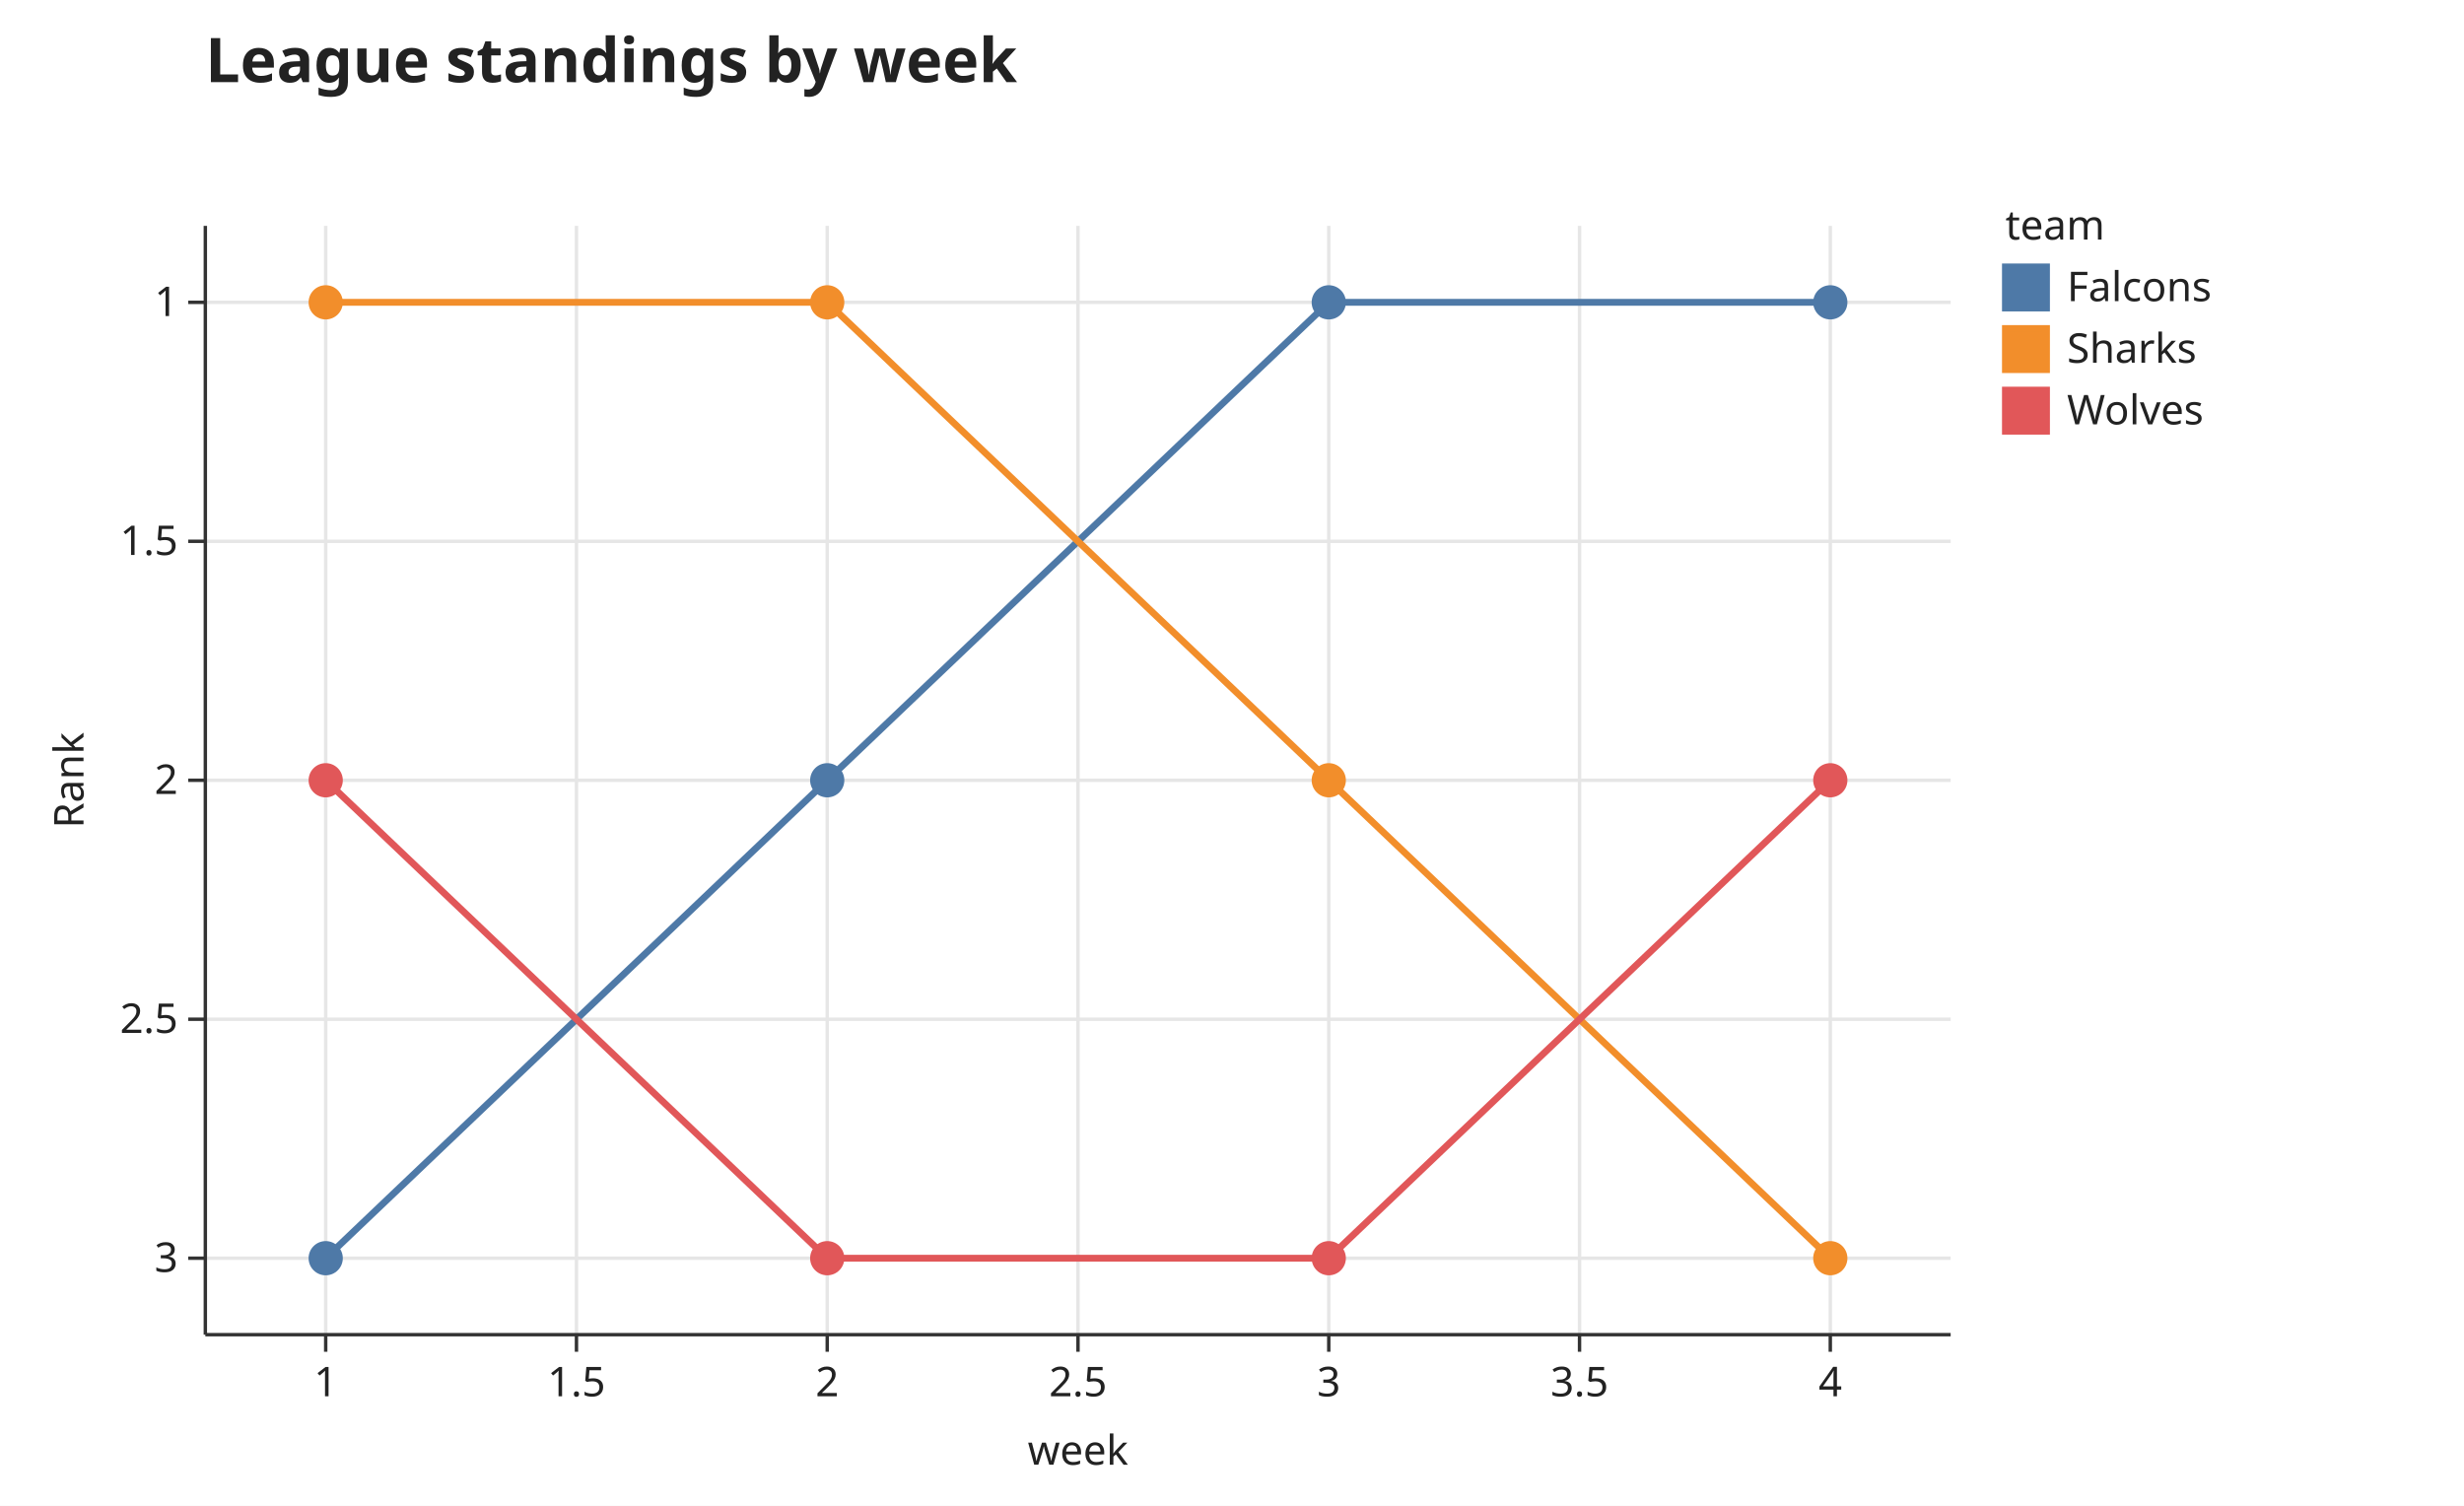
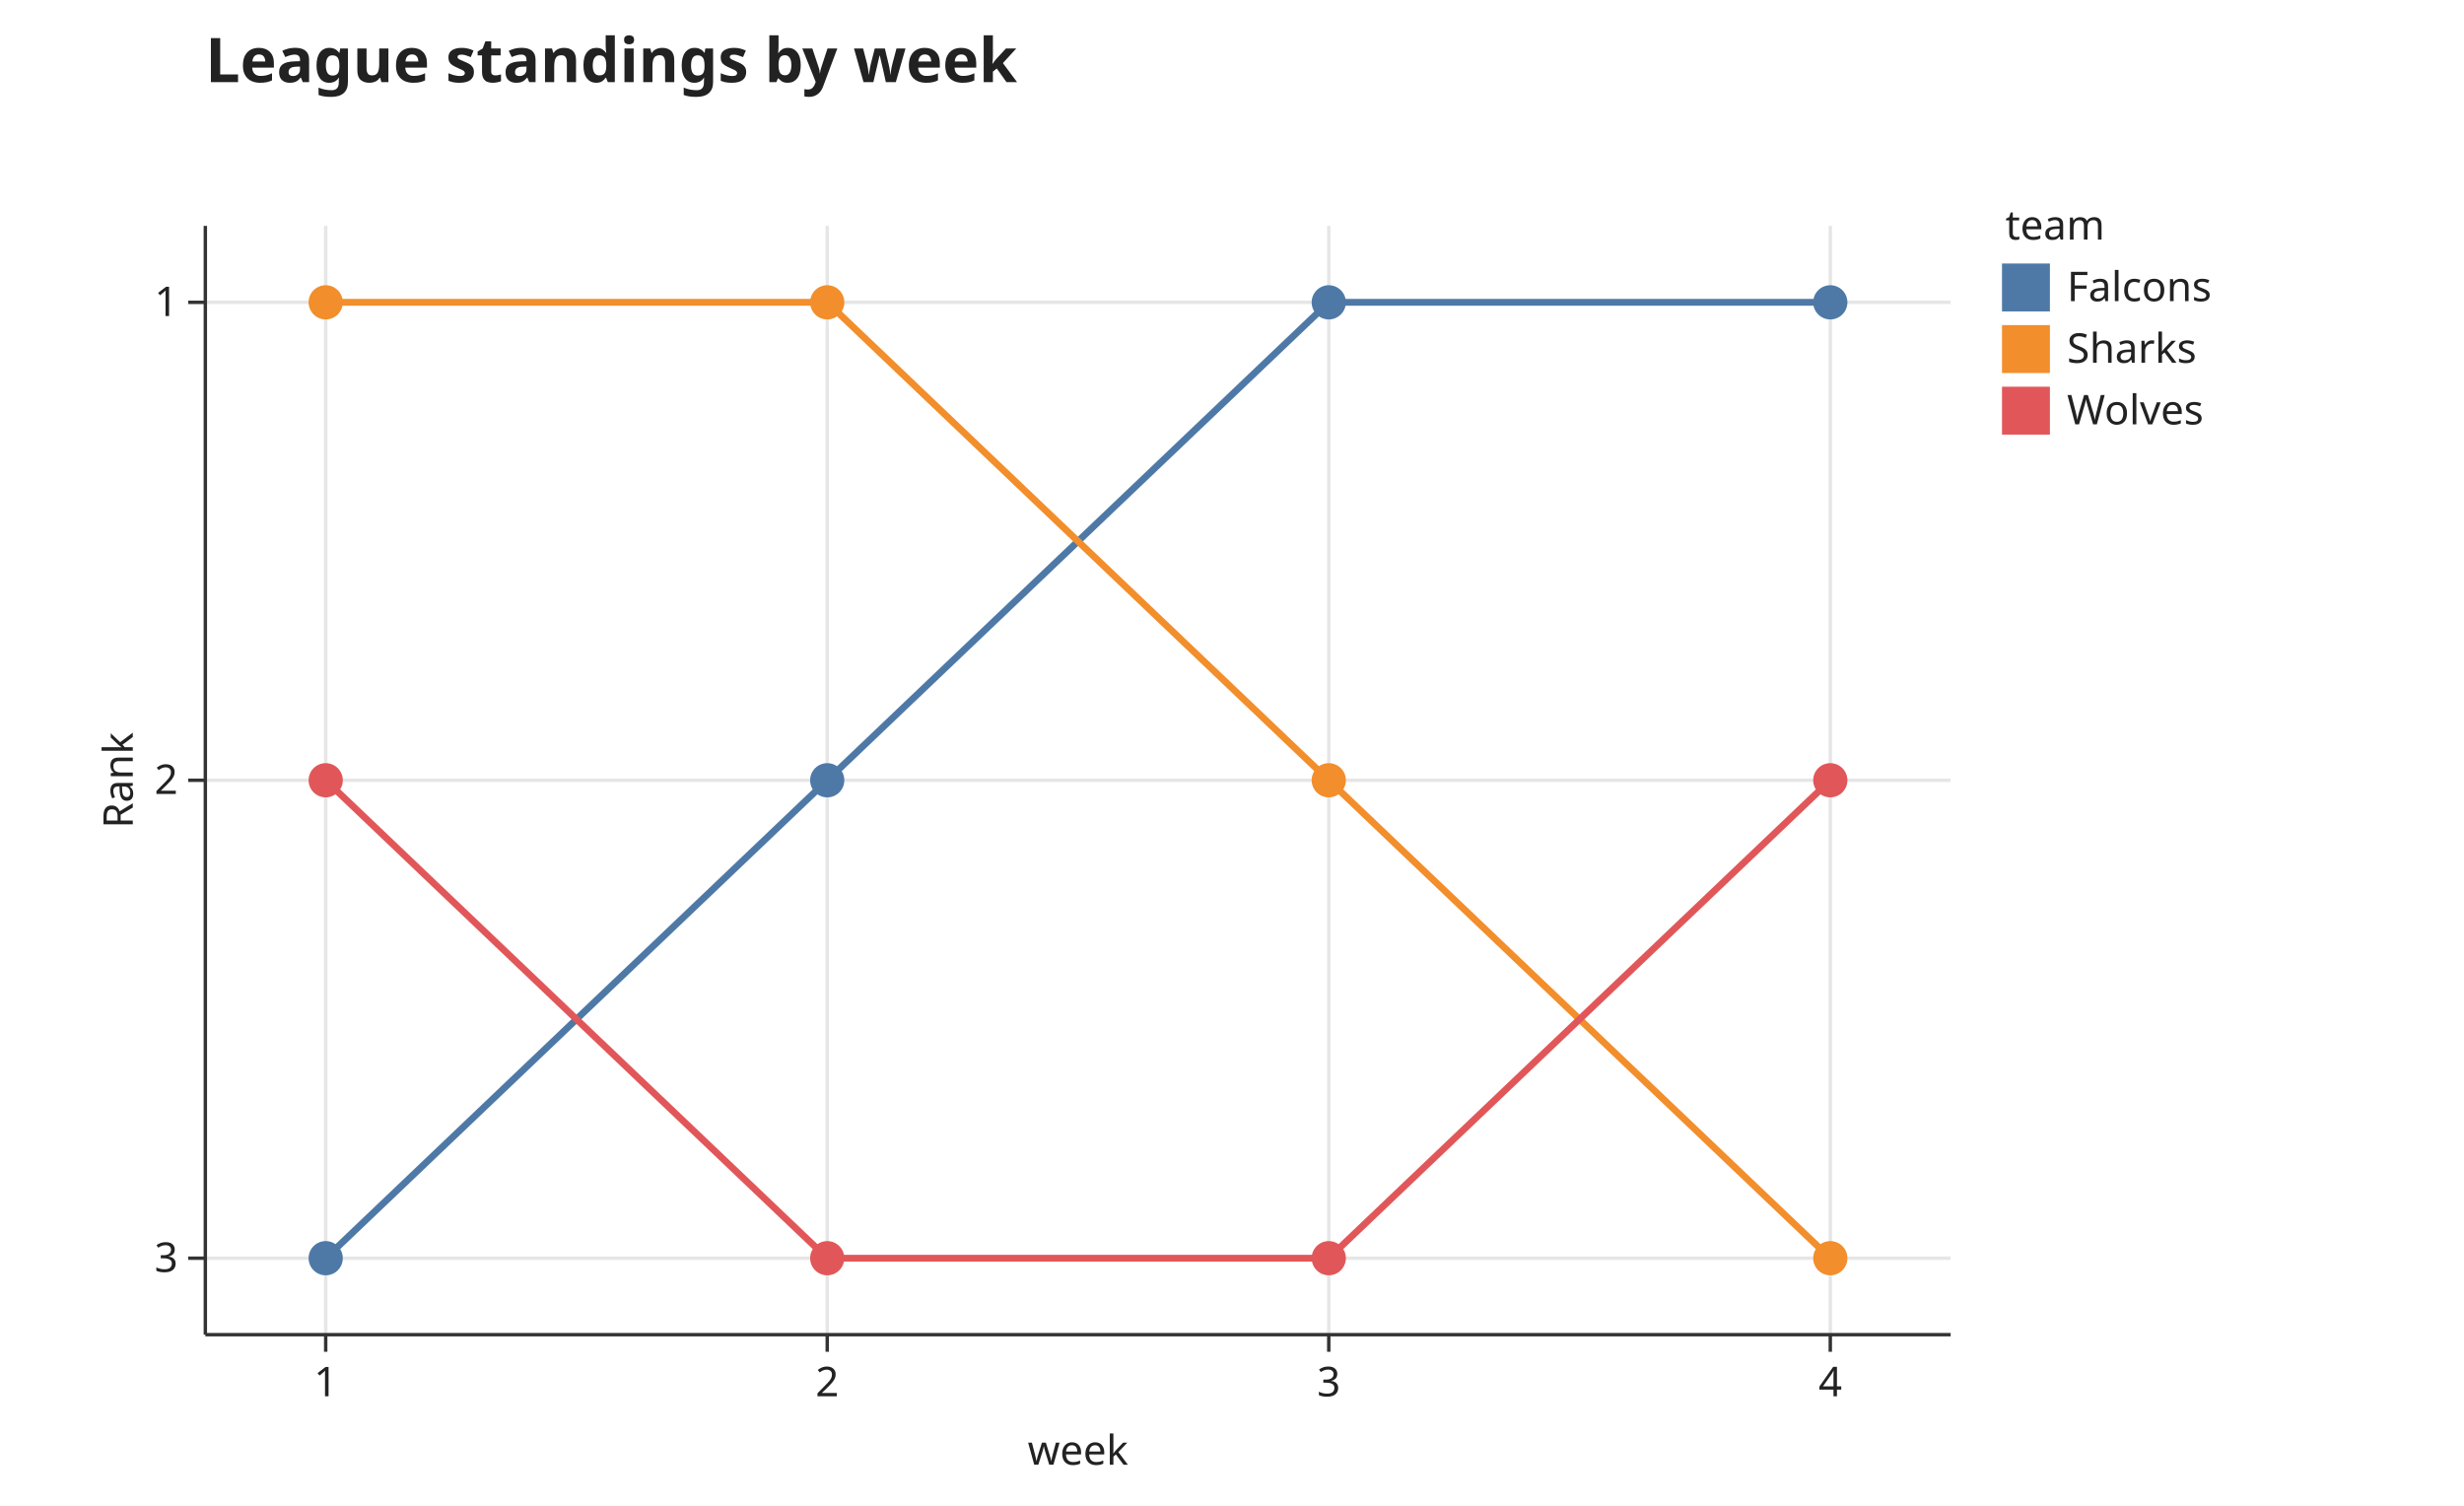
<svg xmlns="http://www.w3.org/2000/svg" width="720" height="440" viewBox="0 0 720 440" role="img" aria-label="League standings by week">
  <rect class="algraf-background" x="0" y="0" width="720" height="440" fill="#ffffff" />
  <text class="algraf-title" x="60" y="24" font-family="system-ui, sans-serif" font-size="18" font-weight="600" fill="#222222">League standings by week</text>
  <rect class="algraf-plot-area" x="60" y="66" width="510" height="324" fill="#ffffff" />
  <g class="algraf-grid">
    <line x1="95.172" y1="66" x2="95.172" y2="390" stroke="#e6e6e6" stroke-width="1" />
-     <line x1="168.448" y1="66" x2="168.448" y2="390" stroke="#e6e6e6" stroke-width="1" />
    <line x1="241.724" y1="66" x2="241.724" y2="390" stroke="#e6e6e6" stroke-width="1" />
-     <line x1="315" y1="66" x2="315" y2="390" stroke="#e6e6e6" stroke-width="1" />
    <line x1="388.276" y1="66" x2="388.276" y2="390" stroke="#e6e6e6" stroke-width="1" />
-     <line x1="461.552" y1="66" x2="461.552" y2="390" stroke="#e6e6e6" stroke-width="1" />
    <line x1="534.828" y1="66" x2="534.828" y2="390" stroke="#e6e6e6" stroke-width="1" />
    <line x1="60" y1="88.345" x2="570" y2="88.345" stroke="#e6e6e6" stroke-width="1" />
-     <line x1="60" y1="158.172" x2="570" y2="158.172" stroke="#e6e6e6" stroke-width="1" />
    <line x1="60" y1="228" x2="570" y2="228" stroke="#e6e6e6" stroke-width="1" />
-     <line x1="60" y1="297.828" x2="570" y2="297.828" stroke="#e6e6e6" stroke-width="1" />
    <line x1="60" y1="367.655" x2="570" y2="367.655" stroke="#e6e6e6" stroke-width="1" />
  </g>
  <g class="algraf-layer algraf-geom-line">
    <path d="M95.172 367.655 L241.724 228 L388.276 88.345 L534.828 88.345" fill="none" stroke="#4E79A7" stroke-width="2" opacity="1" />
    <path d="M95.172 88.345 L241.724 88.345 L388.276 228 L534.828 367.655" fill="none" stroke="#F28E2B" stroke-width="2" opacity="1" />
    <path d="M95.172 228 L241.724 367.655 L388.276 367.655 L534.828 228" fill="none" stroke="#E15759" stroke-width="2" opacity="1" />
  </g>
  <g class="algraf-layer algraf-geom-point">
    <circle cx="95.172" cy="367.655" r="5" fill="#4E79A7" opacity="1" />
    <circle cx="241.724" cy="228" r="5" fill="#4E79A7" opacity="1" />
    <circle cx="388.276" cy="88.345" r="5" fill="#4E79A7" opacity="1" />
    <circle cx="534.828" cy="88.345" r="5" fill="#4E79A7" opacity="1" />
    <circle cx="95.172" cy="88.345" r="5" fill="#F28E2B" opacity="1" />
    <circle cx="241.724" cy="88.345" r="5" fill="#F28E2B" opacity="1" />
    <circle cx="388.276" cy="228" r="5" fill="#F28E2B" opacity="1" />
    <circle cx="534.828" cy="367.655" r="5" fill="#F28E2B" opacity="1" />
    <circle cx="95.172" cy="228" r="5" fill="#E15759" opacity="1" />
    <circle cx="241.724" cy="367.655" r="5" fill="#E15759" opacity="1" />
    <circle cx="388.276" cy="367.655" r="5" fill="#E15759" opacity="1" />
    <circle cx="534.828" cy="228" r="5" fill="#E15759" opacity="1" />
  </g>
  <g class="algraf-axes">
    <line x1="60" y1="390" x2="570" y2="390" stroke="#333333" stroke-width="1" />
    <line x1="95.172" y1="390" x2="95.172" y2="395" stroke="#333333" stroke-width="1" />
    <text x="95.172" y="408" text-anchor="middle" font-family="system-ui, sans-serif" font-size="12" fill="#222222">1</text>
-     <line x1="168.448" y1="390" x2="168.448" y2="395" stroke="#333333" stroke-width="1" />
-     <text x="168.448" y="408" text-anchor="middle" font-family="system-ui, sans-serif" font-size="12" fill="#222222">1.5</text>
    <line x1="241.724" y1="390" x2="241.724" y2="395" stroke="#333333" stroke-width="1" />
    <text x="241.724" y="408" text-anchor="middle" font-family="system-ui, sans-serif" font-size="12" fill="#222222">2</text>
-     <line x1="315" y1="390" x2="315" y2="395" stroke="#333333" stroke-width="1" />
-     <text x="315" y="408" text-anchor="middle" font-family="system-ui, sans-serif" font-size="12" fill="#222222">2.5</text>
    <line x1="388.276" y1="390" x2="388.276" y2="395" stroke="#333333" stroke-width="1" />
    <text x="388.276" y="408" text-anchor="middle" font-family="system-ui, sans-serif" font-size="12" fill="#222222">3</text>
-     <line x1="461.552" y1="390" x2="461.552" y2="395" stroke="#333333" stroke-width="1" />
-     <text x="461.552" y="408" text-anchor="middle" font-family="system-ui, sans-serif" font-size="12" fill="#222222">3.5</text>
    <line x1="534.828" y1="390" x2="534.828" y2="395" stroke="#333333" stroke-width="1" />
    <text x="534.828" y="408" text-anchor="middle" font-family="system-ui, sans-serif" font-size="12" fill="#222222">4</text>
    <text x="315" y="428" text-anchor="middle" font-family="system-ui, sans-serif" font-size="12" fill="#222222">week</text>
    <line x1="60" y1="66" x2="60" y2="390" stroke="#333333" stroke-width="1" />
    <line x1="55" y1="88.345" x2="60" y2="88.345" stroke="#333333" stroke-width="1" />
    <text x="52" y="92.345" text-anchor="end" font-family="system-ui, sans-serif" font-size="12" fill="#222222">1</text>
-     <line x1="55" y1="158.172" x2="60" y2="158.172" stroke="#333333" stroke-width="1" />
-     <text x="52" y="162.172" text-anchor="end" font-family="system-ui, sans-serif" font-size="12" fill="#222222">1.5</text>
    <line x1="55" y1="228" x2="60" y2="228" stroke="#333333" stroke-width="1" />
    <text x="52" y="232" text-anchor="end" font-family="system-ui, sans-serif" font-size="12" fill="#222222">2</text>
-     <line x1="55" y1="297.828" x2="60" y2="297.828" stroke="#333333" stroke-width="1" />
-     <text x="52" y="301.828" text-anchor="end" font-family="system-ui, sans-serif" font-size="12" fill="#222222">2.5</text>
    <line x1="55" y1="367.655" x2="60" y2="367.655" stroke="#333333" stroke-width="1" />
    <text x="52" y="371.655" text-anchor="end" font-family="system-ui, sans-serif" font-size="12" fill="#222222">3</text>
-     <text x="24.4" y="228" text-anchor="middle" transform="rotate(-90 24.4 228)" font-family="system-ui, sans-serif" font-size="12" fill="#222222">Rank</text>
+     <text x="38.8" y="228" text-anchor="middle" transform="rotate(-90 38.8 228)" font-family="system-ui, sans-serif" font-size="12" fill="#222222">Rank</text>
  </g>
  <g class="algraf-legends">
    <text x="586" y="70" text-anchor="start" font-family="system-ui, sans-serif" font-size="12" fill="#222222">team</text>
    <rect x="586" y="78" width="12" height="12" fill="#4E79A7" stroke="#4E79A7" stroke-width="2" />
    <text x="604" y="88" text-anchor="start" font-family="system-ui, sans-serif" font-size="12" fill="#222222">Falcons</text>
    <rect x="586" y="96" width="12" height="12" fill="#F28E2B" stroke="#F28E2B" stroke-width="2" />
    <text x="604" y="106" text-anchor="start" font-family="system-ui, sans-serif" font-size="12" fill="#222222">Sharks</text>
    <rect x="586" y="114" width="12" height="12" fill="#E15759" stroke="#E15759" stroke-width="2" />
    <text x="604" y="124" text-anchor="start" font-family="system-ui, sans-serif" font-size="12" fill="#222222">Wolves</text>
  </g>
</svg>
